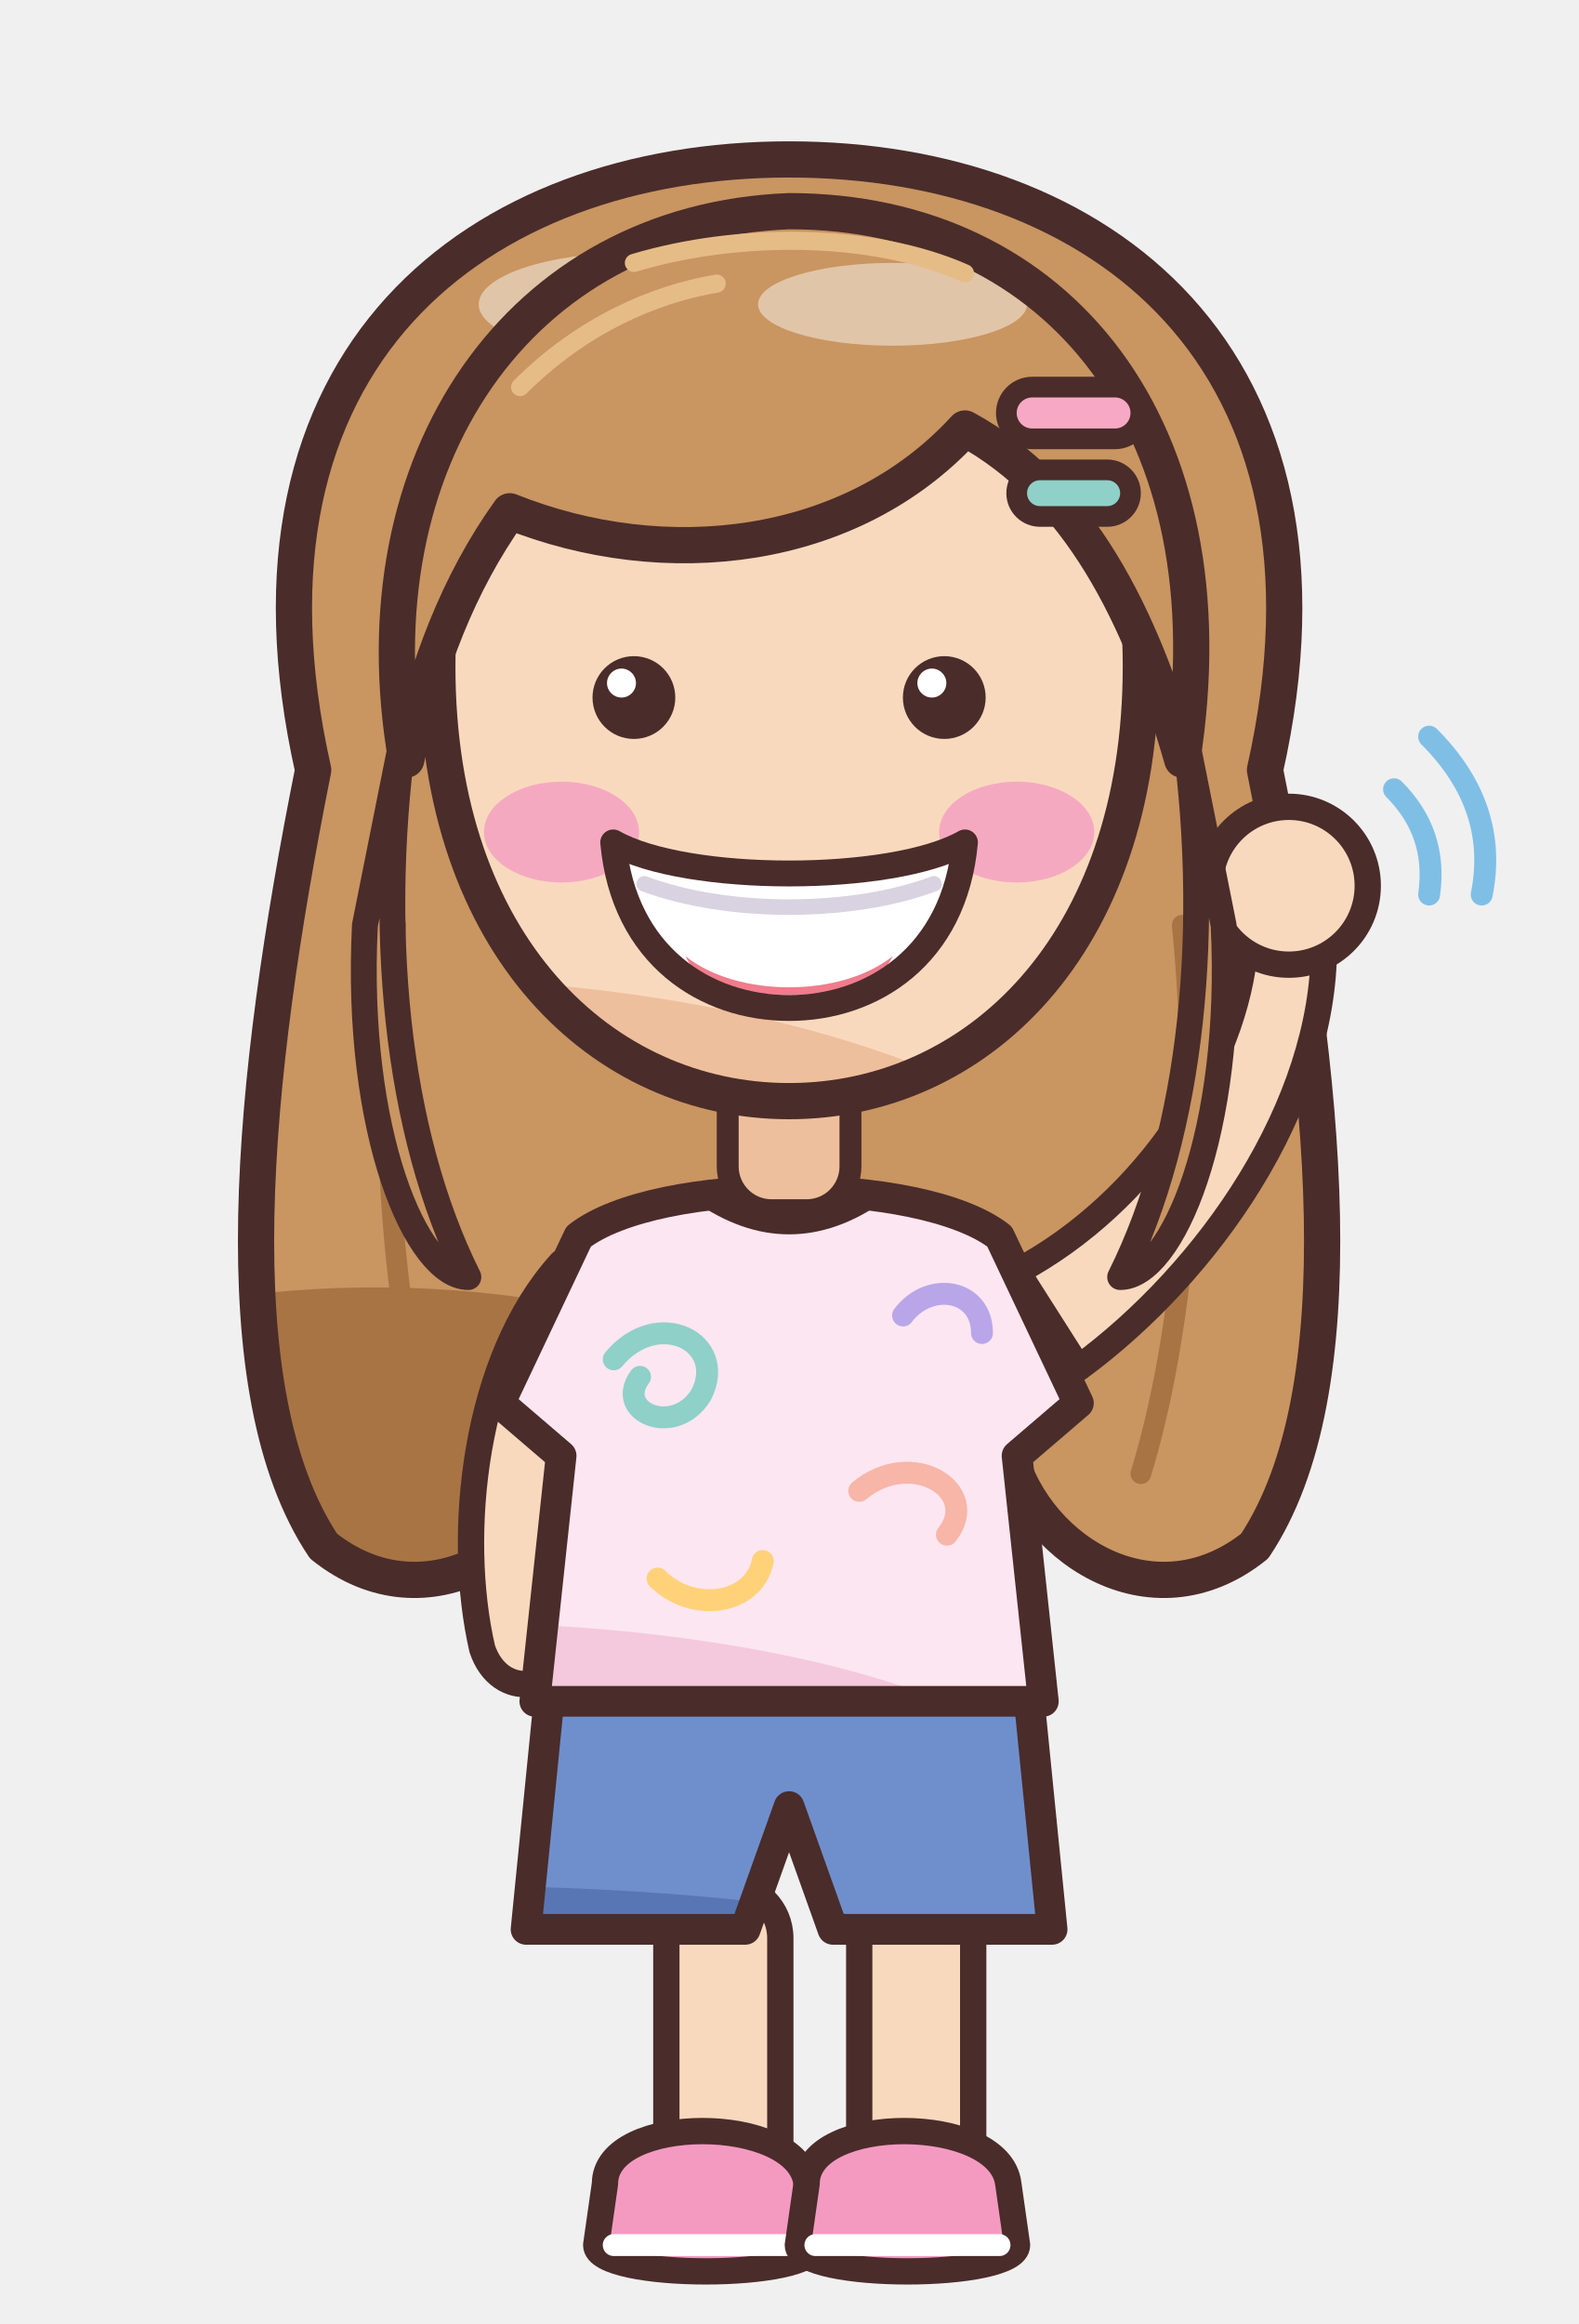
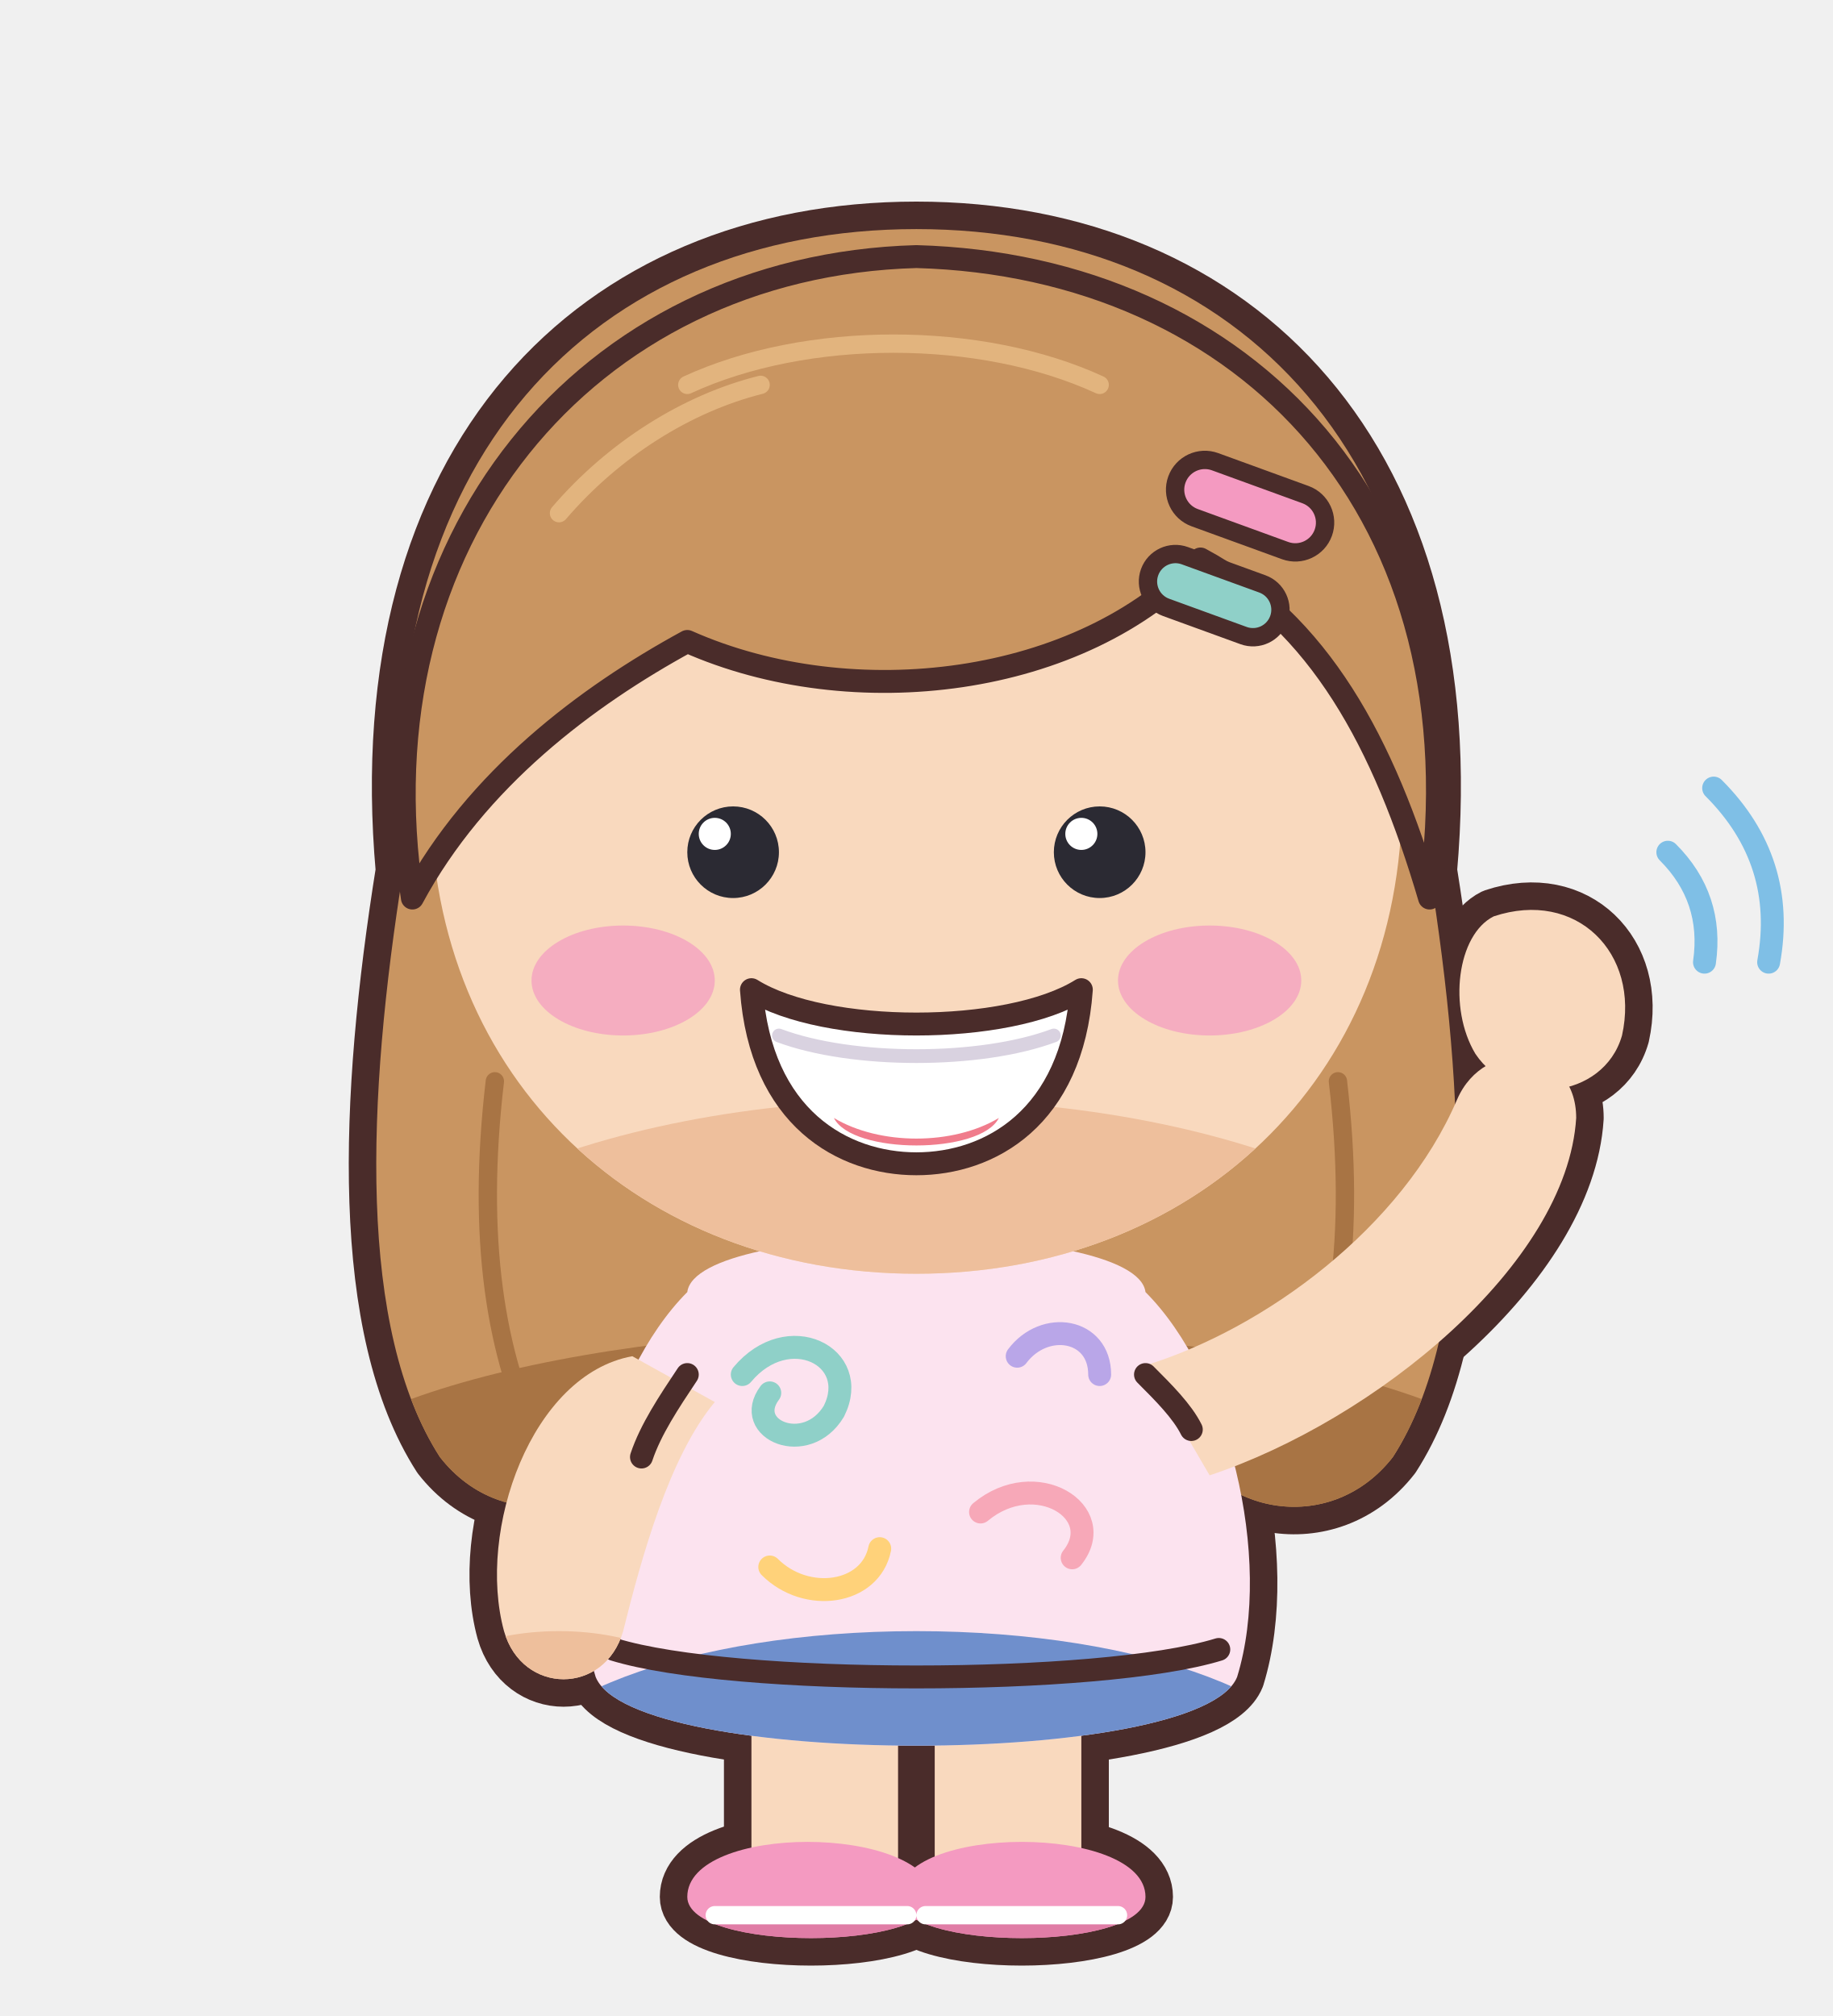
- <svg xmlns="http://www.w3.org/2000/svg" viewBox="0 -20 360 530">
-   <g transform="translate(180 250) scale(1.18) translate(-180 -250)">
-     <clipPath id="k1">
-       <path d="M88 170 C70 90 120 52 180 52 C240 52 290 90 272 170 C284 230 290 290 270 320 C250 336 226 320 222 300 L138 300 C134 320 110 336 90 320 C70 290 76 230 88 170Z" />
-     </clipPath>
-     <path d="M88 170 C70 90 120 52 180 52 C240 52 290 90 272 170 C284 230 290 290 270 320 C250 336 226 320 222 300 L138 300 C134 320 110 336 90 320 C70 290 76 230 88 170Z" fill="#C99561" />
-     <g clip-path="url(#k1)">
-       <ellipse cx="100" cy="380" rx="150" ry="110" fill="#A87444" />
-       <ellipse cx="150" cy="80" rx="30" ry="10" fill="#fff" opacity=".45" />
+ <svg xmlns="http://www.w3.org/2000/svg" viewBox="0 0 400 440">
+   <defs>
+     <g id="avery">
+       <path d="M88 190 C80 100 130 50 200 50 C270 50 320 100 312 190 C320 240 322 290 304 318 C290 336 264 330 258 312 L142 312 C136 330 110 336 96 318 C78 290 80 240 88 190Z" />
+       <path d="M200 64 C262 64 306 112 306 174 C306 236 260 278 200 278 C140 278 94 236 94 174 C94 112 138 64 200 64Z" />
+       <path d="M150 282 C152 266 248 266 250 282 C268 300 278 340 270 366 C262 386 138 386 130 366 C122 340 132 300 150 282Z" />
+       <path d="M138 296 C116 300 104 334 110 356 C114 370 132 370 136 356 C140 340 146 318 156 306Z" />
+       <path d="M250 298 C276 290 306 268 318 240 C324 226 344 228 344 244 C342 276 300 310 264 322Z" />
+       <path d="M326 200 C344 194 358 208 354 226 C350 240 330 242 322 230 C316 220 318 204 326 200Z" />
+       <path d="M164 368 H196 V406 C196 416 164 416 164 406Z" />
+       <path d="M204 368 H236 V406 C236 416 204 416 204 406Z" />
+       <path d="M150 414 C150 398 202 398 204 414 C204 426 150 426 150 414Z" />
+       <path d="M196 414 C196 398 250 398 250 414 C250 426 196 426 196 414Z" />
    </g>
-     <path d="M88 170 C70 90 120 52 180 52 C240 52 290 90 272 170 C284 230 290 290 270 320 C250 336 226 320 222 300 L138 300 C134 320 110 336 90 320 C70 290 76 230 88 170Z" fill="none" stroke="#4A2C2A" stroke-width="7" stroke-linejoin="round" />
-     <path d="M104 200 C100 240 104 280 112 306 M256 200 C260 240 256 280 248 306" fill="none" stroke="#A87444" stroke-width="4" stroke-linecap="round" stroke-linejoin="round" />
-   </g>
-   <clipPath id="k2">
-     <path d="M164 410 h2 a12 12 0 0 1 12 12 v46 a12 12 0 0 1 -12 12 h-2 a12 12 0 0 1 -12 -12 v-46 a12 12 0 0 1 12 -12Z" />
+   </defs>
+   <use href="#avery" fill="#4A2C2A" stroke="#4A2C2A" stroke-width="12" stroke-linejoin="round" />
+   <path d="M88 190 C80 100 130 50 200 50 C270 50 320 100 312 190 C320 240 322 290 304 318 C290 336 264 330 258 312 L142 312 C136 330 110 336 96 318 C78 290 80 240 88 190Z" fill="#C99561" />
+   <clipPath id="ch">
+     <path d="M88 190 C80 100 130 50 200 50 C270 50 320 100 312 190 C320 240 322 290 304 318 C290 336 264 330 258 312 L142 312 C136 330 110 336 96 318 C78 290 80 240 88 190Z" />
  </clipPath>
-   <path d="M164 410 h2 a12 12 0 0 1 12 12 v46 a12 12 0 0 1 -12 12 h-2 a12 12 0 0 1 -12 -12 v-46 a12 12 0 0 1 12 -12Z" fill="#F9D9BE" />
-   <g clip-path="url(#k2)">
-     <ellipse cx="100" cy="210" rx="150" ry="80" fill="#EEBF9C" />
-   </g>
-   <path d="M164 410 h2 a12 12 0 0 1 12 12 v46 a12 12 0 0 1 -12 12 h-2 a12 12 0 0 1 -12 -12 v-46 a12 12 0 0 1 12 -12Z" fill="none" stroke="#4A2C2A" stroke-width="6" stroke-linejoin="round" />
-   <clipPath id="k3">
-     <path d="M208 410 h2 a12 12 0 0 1 12 12 v46 a12 12 0 0 1 -12 12 h-2 a12 12 0 0 1 -12 -12 v-46 a12 12 0 0 1 12 -12Z" />
+   <ellipse clip-path="url(#ch)" cx="200" cy="330" rx="140" ry="40" fill="#A87444" fill-opacity="1" />
+   <path d="M108 236 C104 270 108 296 118 316 M292 236 C296 270 292 296 282 316" fill="none" stroke="#A87444" stroke-width="4" stroke-linecap="round" stroke-linejoin="round" />
+   <path d="M164 368 H196 V406 C196 416 164 416 164 406Z" fill="#F9D9BE" />
+   <path d="M204 368 H236 V406 C236 416 204 416 204 406Z" fill="#F9D9BE" />
+   <path d="M150 414 C150 398 202 398 204 414 C204 426 150 426 150 414Z" fill="#F49AC1" />
+   <clipPath id="cf1">
+     <path d="M150 414 C150 398 202 398 204 414 C204 426 150 426 150 414Z" />
  </clipPath>
-   <path d="M208 410 h2 a12 12 0 0 1 12 12 v46 a12 12 0 0 1 -12 12 h-2 a12 12 0 0 1 -12 -12 v-46 a12 12 0 0 1 12 -12Z" fill="#F9D9BE" />
-   <g clip-path="url(#k3)">
-     <ellipse cx="100" cy="210" rx="150" ry="80" fill="#EEBF9C" />
-   </g>
-   <path d="M208 410 h2 a12 12 0 0 1 12 12 v46 a12 12 0 0 1 -12 12 h-2 a12 12 0 0 1 -12 -12 v-46 a12 12 0 0 1 12 -12Z" fill="none" stroke="#4A2C2A" stroke-width="6" stroke-linejoin="round" />
-   <clipPath id="k4">
-     <path d="M138 478 C138 462 182 462 184 478 L186 492 C186 500 136 500 136 492Z" />
+   <ellipse clip-path="url(#cf1)" cx="176" cy="430" rx="40" ry="12" fill="#E07DA6" fill-opacity="1" />
+   <path d="M196 414 C196 398 250 398 250 414 C250 426 196 426 196 414Z" fill="#F49AC1" />
+   <clipPath id="cf2">
+     <path d="M196 414 C196 398 250 398 250 414 C250 426 196 426 196 414Z" />
  </clipPath>
-   <path d="M138 478 C138 462 182 462 184 478 L186 492 C186 500 136 500 136 492Z" fill="#F49AC1" />
-   <g clip-path="url(#k4)">
-     <ellipse cx="100" cy="210" rx="150" ry="80" fill="#E07DA6" />
-   </g>
-   <path d="M138 478 C138 462 182 462 184 478 L186 492 C186 500 136 500 136 492Z" fill="none" stroke="#4A2C2A" stroke-width="6" stroke-linejoin="round" />
-   <path d="M140 492 H182" fill="none" stroke="#FFFFFF" stroke-width="5" stroke-linecap="round" stroke-linejoin="round" />
-   <clipPath id="k5">
-     <path d="M184 478 C184 462 228 462 230 478 L232 492 C232 500 182 500 182 492Z" />
+   <ellipse clip-path="url(#cf2)" cx="222" cy="430" rx="40" ry="12" fill="#E07DA6" fill-opacity="1" />
+   <path d="M156 418 H198 M202 418 H244" fill="none" stroke="#fff" stroke-width="4" stroke-linecap="round" stroke-linejoin="round" />
+   <path d="M150 282 C152 266 248 266 250 282 C268 300 278 340 270 366 C262 386 138 386 130 366 C122 340 132 300 150 282Z" fill="#FCE3EF" />
+   <clipPath id="cb">
+     <path d="M150 282 C152 266 248 266 250 282 C268 300 278 340 270 366 C262 386 138 386 130 366 C122 340 132 300 150 282Z" />
  </clipPath>
-   <path d="M184 478 C184 462 228 462 230 478 L232 492 C232 500 182 500 182 492Z" fill="#F49AC1" />
-   <g clip-path="url(#k5)">
-     <ellipse cx="100" cy="210" rx="150" ry="80" fill="#E07DA6" />
-   </g>
-   <path d="M184 478 C184 462 228 462 230 478 L232 492 C232 500 182 500 182 492Z" fill="none" stroke="#4A2C2A" stroke-width="6" stroke-linejoin="round" />
-   <path d="M186 492 H228" fill="none" stroke="#FFFFFF" stroke-width="5" stroke-linecap="round" stroke-linejoin="round" />
-   <clipPath id="k6">
-     <path d="M126 360 H234 L240 420 H190 L180 392 L170 420 H120Z" />
+   <ellipse clip-path="url(#cb)" cx="200" cy="390" rx="90" ry="34" fill="#6F8FCC" fill-opacity="1" />
+   <path d="M134 360 C160 368 240 368 266 360" fill="none" stroke="#4A2C2A" stroke-width="5" stroke-linecap="round" stroke-linejoin="round" />
+   <path d="M162 300 c10 -12 26 -4 20 8 c-6 10 -20 4 -14 -4" fill="none" stroke="#8FD0C8" stroke-width="5" stroke-linecap="round" stroke-linejoin="round" />
+   <path d="M214 330 c12 -10 28 0 20 10" fill="none" stroke="#F7A8B8" stroke-width="5" stroke-linecap="round" stroke-linejoin="round" />
+   <path d="M168 342 c8 8 22 6 24 -4" fill="none" stroke="#FFD27A" stroke-width="5" stroke-linecap="round" stroke-linejoin="round" />
+   <path d="M222 296 c6 -8 18 -6 18 4" fill="none" stroke="#B9A6E8" stroke-width="5" stroke-linecap="round" stroke-linejoin="round" />
+   <path d="M138 296 C116 300 104 334 110 356 C114 370 132 370 136 356 C140 340 146 318 156 306Z" fill="#F9D9BE" />
+   <clipPath id="ca1">
+     <path d="M138 296 C116 300 104 334 110 356 C114 370 132 370 136 356 C140 340 146 318 156 306Z" />
  </clipPath>
-   <path d="M126 360 H234 L240 420 H190 L180 392 L170 420 H120Z" fill="#6F8FCC" />
-   <g clip-path="url(#k6)">
-     <ellipse cx="100" cy="440" rx="150" ry="30" fill="#5876B3" />
-   </g>
-   <path d="M126 360 H234 L240 420 H190 L180 392 L170 420 H120Z" fill="none" stroke="#4A2C2A" stroke-width="7" stroke-linejoin="round" />
-   <clipPath id="k7">
-     <path d="M128 268 C108 290 104 330 110 356 C114 368 128 366 130 354 C132 330 138 306 148 290Z" />
+   <ellipse clip-path="url(#ca1)" cx="122" cy="370" rx="30" ry="14" fill="#EEBF9C" fill-opacity="1" />
+   <path d="M250 298 C276 290 306 268 318 240 C324 226 344 228 344 244 C342 276 300 310 264 322Z" fill="#F9D9BE" />
+   <path d="M326 200 C344 194 358 208 354 226 C350 240 330 242 322 230 C316 220 318 204 326 200Z" fill="#F9D9BE" />
+   <path d="M150 300 C146 306 142 312 140 318 M250 300 C254 304 258 308 260 312" fill="none" stroke="#4A2C2A" stroke-width="5" stroke-linecap="round" stroke-linejoin="round" />
+   <path d="M364 186 q10 10 8 24 M374 172 q16 16 12 38" fill="none" stroke="#7FBFE6" stroke-width="5" stroke-linecap="round" stroke-linejoin="round" />
+   <path d="M200 64 C262 64 306 112 306 174 C306 236 260 278 200 278 C140 278 94 236 94 174 C94 112 138 64 200 64Z" fill="#F9D9BE" />
+   <clipPath id="cf">
+     <path d="M200 64 C262 64 306 112 306 174 C306 236 260 278 200 278 C140 278 94 236 94 174 C94 112 138 64 200 64Z" />
  </clipPath>
-   <path d="M128 268 C108 290 104 330 110 356 C114 368 128 366 130 354 C132 330 138 306 148 290Z" fill="#F9D9BE" />
-   <g clip-path="url(#k7)">
-     <ellipse cx="100" cy="210" rx="150" ry="80" fill="#EEBF9C" />
-   </g>
-   <path d="M128 268 C108 290 104 330 110 356 C114 368 128 366 130 354 C132 330 138 306 148 290Z" fill="none" stroke="#4A2C2A" stroke-width="6" stroke-linejoin="round" />
-   <clipPath id="k8">
-     <path d="M232 270 C262 254 282 222 284 196 C286 182 300 182 302 196 C302 232 276 270 246 292Z" />
-   </clipPath>
-   <path d="M232 270 C262 254 282 222 284 196 C286 182 300 182 302 196 C302 232 276 270 246 292Z" fill="#F9D9BE" />
-   <g clip-path="url(#k8)">
-     <ellipse cx="100" cy="210" rx="150" ry="80" fill="#EEBF9C" />
-   </g>
-   <path d="M232 270 C262 254 282 222 284 196 C286 182 300 182 302 196 C302 232 276 270 246 292Z" fill="none" stroke="#4A2C2A" stroke-width="6" stroke-linejoin="round" />
-   <clipPath id="k9">
-     <path d="M276 182 a18 18 0 1 0 36 0 a18 18 0 1 0 -36 0Z" />
-   </clipPath>
-   <path d="M276 182 a18 18 0 1 0 36 0 a18 18 0 1 0 -36 0Z" fill="#F9D9BE" />
-   <g clip-path="url(#k9)">
-     <ellipse cx="100" cy="210" rx="150" ry="80" fill="#EEBF9C" />
-   </g>
-   <path d="M276 182 a18 18 0 1 0 36 0 a18 18 0 1 0 -36 0Z" fill="none" stroke="#4A2C2A" stroke-width="6" stroke-linejoin="round" />
-   <path d="M318 160 q10 10 8 24 M326 148 q16 16 12 36" fill="none" stroke="#7FBFE6" stroke-width="5" stroke-linecap="round" stroke-linejoin="round" />
-   <clipPath id="k10">
-     <path d="M132 262 C150 248 210 248 228 262 L246 300 L232 312 L238 368 H122 L128 312 L114 300Z" />
-   </clipPath>
-   <path d="M132 262 C150 248 210 248 228 262 L246 300 L232 312 L238 368 H122 L128 312 L114 300Z" fill="#FCE6F1" />
-   <g clip-path="url(#k10)">
-     <ellipse cx="100" cy="400" rx="150" ry="50" fill="#F4C9DD" />
-     <path d="M140 290 c10 -12 26 -4 20 8 c-6 10 -20 4 -14 -4" fill="none" stroke="#8FD0C8" stroke-width="5" stroke-linecap="round" stroke-linejoin="round" />
-     <path d="M196 320 c12 -10 28 0 20 10" fill="none" stroke="#F7B6A8" stroke-width="5" stroke-linecap="round" stroke-linejoin="round" />
-     <path d="M150 340 c8 8 22 6 24 -4" fill="none" stroke="#FFD27A" stroke-width="5" stroke-linecap="round" stroke-linejoin="round" />
-     <path d="M206 280 c6 -8 18 -6 18 4" fill="none" stroke="#B9A6E8" stroke-width="5" stroke-linecap="round" stroke-linejoin="round" />
-   </g>
-   <path d="M132 262 C150 248 210 248 228 262 L246 300 L232 312 L238 368 H122 L128 312 L114 300Z" fill="none" stroke="#4A2C2A" stroke-width="7" stroke-linejoin="round" />
-   <path d="M160 252 Q180 266 200 252" fill="none" stroke="#4A2C2A" stroke-width="5" stroke-linecap="round" stroke-linejoin="round" />
-   <clipPath id="k11">
-     <path d="M176 222 h8 a10 10 0 0 1 10 10 v14 a10 10 0 0 1 -10 10 h-8 a10 10 0 0 1 -10 -10 v-14 a10 10 0 0 1 10 -10Z" />
-   </clipPath>
-   <path d="M176 222 h8 a10 10 0 0 1 10 10 v14 a10 10 0 0 1 -10 10 h-8 a10 10 0 0 1 -10 -10 v-14 a10 10 0 0 1 10 -10Z" fill="#EEBF9C" />
-   <path d="M176 222 h8 a10 10 0 0 1 10 10 v14 a10 10 0 0 1 -10 10 h-8 a10 10 0 0 1 -10 -10 v-14 a10 10 0 0 1 10 -10Z" fill="none" stroke="#4A2C2A" stroke-width="5" stroke-linejoin="round" />
-   <g transform="translate(180 250) scale(1.18) translate(-180 -250)">
-     <clipPath id="k12">
-       <path d="M112 150 C112 96 144 72 180 72 C216 72 248 96 248 150 C248 204 216 234 180 234 C144 234 112 204 112 150Z" />
-     </clipPath>
-     <path d="M112 150 C112 96 144 72 180 72 C216 72 248 96 248 150 C248 204 216 234 180 234 C144 234 112 204 112 150Z" fill="#F9D9BE" />
-     <g clip-path="url(#k12)">
-       <ellipse cx="100" cy="270" rx="150" ry="60" fill="#EEBF9C" />
-     </g>
-     <path d="M112 150 C112 96 144 72 180 72 C216 72 248 96 248 150 C248 204 216 234 180 234 C144 234 112 204 112 150Z" fill="none" stroke="#4A2C2A" stroke-width="7" stroke-linejoin="round" />
-     <clipPath id="k13">
-       <path d="M106 168 C96 110 128 64 180 62 C232 62 266 104 256 168 C248 140 236 116 214 104 C192 128 156 132 126 120 C116 134 110 150 106 168Z" />
-     </clipPath>
-     <path d="M106 168 C96 110 128 64 180 62 C232 62 266 104 256 168 C248 140 236 116 214 104 C192 128 156 132 126 120 C116 134 110 150 106 168Z" fill="#C99561" />
-     <g clip-path="url(#k13)">
-       <ellipse cx="100" cy="200" rx="150" ry="40" fill="#A87444" />
-       <ellipse cx="200" cy="80" rx="26" ry="8" fill="#fff" opacity=".45" />
-     </g>
-     <path d="M106 168 C96 110 128 64 180 62 C232 62 266 104 256 168 C248 140 236 116 214 104 C192 128 156 132 126 120 C116 134 110 150 106 168Z" fill="none" stroke="#4A2C2A" stroke-width="7" stroke-linejoin="round" />
-     <clipPath id="k14">
-       <path d="M106 160 C100 200 104 240 118 268 C108 268 96 240 98 200Z" />
-     </clipPath>
-     <path d="M106 160 C100 200 104 240 118 268 C108 268 96 240 98 200Z" fill="#C99561" />
-     <path d="M106 160 C100 200 104 240 118 268 C108 268 96 240 98 200Z" fill="none" stroke="#4A2C2A" stroke-width="5" stroke-linejoin="round" />
-     <clipPath id="k15">
-       <path d="M256 160 C262 200 258 240 244 268 C254 268 266 240 264 200Z" />
-     </clipPath>
-     <path d="M256 160 C262 200 258 240 244 268 C254 268 266 240 264 200Z" fill="#C99561" />
-     <path d="M256 160 C262 200 258 240 244 268 C254 268 266 240 264 200Z" fill="none" stroke="#4A2C2A" stroke-width="5" stroke-linejoin="round" />
-     <clipPath id="k16">
-       <path d="M227 96 h16 a5 5 0 0 1 5 5 v0 a5 5 0 0 1 -5 5 h-16 a5 5 0 0 1 -5 -5 v0 a5 5 0 0 1 5 -5Z" />
-     </clipPath>
-     <path d="M227 96 h16 a5 5 0 0 1 5 5 v0 a5 5 0 0 1 -5 5 h-16 a5 5 0 0 1 -5 -5 v0 a5 5 0 0 1 5 -5Z" fill="#F7A8C4" />
-     <path d="M227 96 h16 a5 5 0 0 1 5 5 v0 a5 5 0 0 1 -5 5 h-16 a5 5 0 0 1 -5 -5 v0 a5 5 0 0 1 5 -5Z" fill="none" stroke="#4A2C2A" stroke-width="4" stroke-linejoin="round" />
-     <clipPath id="k17">
-       <path d="M228.5 112 h13.0 a4.5 4.5 0 0 1 4.5 4.5 v0.0 a4.5 4.5 0 0 1 -4.5 4.5 h-13.0 a4.5 4.5 0 0 1 -4.5 -4.5 v-0.0 a4.5 4.5 0 0 1 4.5 -4.5Z" />
-     </clipPath>
-     <path d="M228.5 112 h13.0 a4.5 4.5 0 0 1 4.5 4.5 v0.0 a4.5 4.5 0 0 1 -4.5 4.5 h-13.0 a4.5 4.5 0 0 1 -4.5 -4.5 v-0.0 a4.5 4.5 0 0 1 4.5 -4.5Z" fill="#8FD0C8" />
-     <path d="M228.5 112 h13.0 a4.5 4.5 0 0 1 4.5 4.5 v0.0 a4.5 4.5 0 0 1 -4.5 4.5 h-13.0 a4.5 4.5 0 0 1 -4.5 -4.5 v-0.0 a4.5 4.5 0 0 1 4.5 -4.5Z" fill="none" stroke="#4A2C2A" stroke-width="4" stroke-linejoin="round" />
-     <circle cx="150" cy="156" r="8" fill="#4A2C2A" />
-     <circle cx="147.6" cy="153.2" r="2.8" fill="#fff" />
-     <circle cx="210" cy="156" r="8" fill="#4A2C2A" />
-     <circle cx="207.6" cy="153.2" r="2.8" fill="#fff" />
-     <ellipse cx="136" cy="182" rx="15" ry="9.75" fill="#F49AC1" opacity=".75" />
-     <ellipse cx="224" cy="182" rx="15" ry="9.75" fill="#F49AC1" opacity=".75" />
-     <clipPath id="k18">
-       <path d="M146 184 C160 192 200 192 214 184 C212 206 196 216 180 216 C164 216 148 206 146 184Z" />
-     </clipPath>
-     <path d="M146 184 C160 192 200 192 214 184 C212 206 196 216 180 216 C164 216 148 206 146 184Z" fill="#FFFFFF" />
-     <g clip-path="url(#k18)">
-       <path d="M160 206 C170 214 190 214 200 206 C196 216 164 216 160 206Z" fill="#F07C8C" opacity="1" />
-     </g>
-     <path d="M146 184 C160 192 200 192 214 184 C212 206 196 216 180 216 C164 216 148 206 146 184Z" fill="none" stroke="#4A2C2A" stroke-width="5" stroke-linejoin="round" />
-     <path d="M152 192 C168 198 192 198 208 192" fill="none" stroke="#D9D2E0" stroke-width="3" stroke-linecap="round" stroke-linejoin="round" />
-     <path d="M150 72 C170 66 196 66 214 74 M128 96 C140 84 154 78 166 76" fill="none" stroke="#E6BC86" stroke-width="3.5" stroke-linecap="round" stroke-linejoin="round" />
-   </g>
+   <ellipse clip-path="url(#cf)" cx="200" cy="300" rx="130" ry="60" fill="#EEBF9C" fill-opacity="1" />
+   <path d="M90 196 C78 118 128 58 200 56 C272 58 324 112 312 196 C302 162 288 136 262 122 C236 150 186 156 150 140 C128 152 104 170 90 196Z" fill="#C99561" />
+   <path d="M90 196 C78 118 128 58 200 56 C272 58 324 112 312 196 C302 162 288 136 262 122 C236 150 186 156 150 140 C128 152 104 170 90 196Z" fill="none" stroke="#4A2C2A" stroke-width="5" stroke-linecap="round" stroke-linejoin="round" />
+   <path d="M150 84 C176 72 214 72 240 84 M122 112 C134 98 150 88 166 84" fill="none" stroke="#E2B47E" stroke-width="4" stroke-linecap="round" stroke-linejoin="round" />
+   <rect x="256" y="104" width="34" height="13" rx="6.5" fill="#F49AC1" stroke="#4A2C2A" stroke-width="4" transform="rotate(20 273 110)" />
+   <rect x="250" y="124" width="30" height="12" rx="6" fill="#8FD0C8" stroke="#4A2C2A" stroke-width="4" transform="rotate(20 265 130)" />
+   <circle cx="160" cy="186" r="10" fill="#2B2A33" />
+   <circle cx="156" cy="182" r="3.5" fill="#fff" />
+   <circle cx="240" cy="186" r="10" fill="#2B2A33" />
+   <circle cx="236" cy="182" r="3.5" fill="#fff" />
+   <ellipse cx="136" cy="214" rx="20" ry="12" fill="#F49AC1" opacity=".7" />
+   <ellipse cx="264" cy="214" rx="20" ry="12" fill="#F49AC1" opacity=".7" />
+   <path d="M164 216 C180 226 220 226 236 216 C234 244 216 254 200 254 C184 254 166 244 164 216Z" fill="#fff" stroke="#4A2C2A" stroke-width="5" stroke-linejoin="round" />
+   <path d="M170 226 C186 232 214 232 230 226" fill="none" stroke="#D9D2E0" stroke-width="3" stroke-linecap="round" stroke-linejoin="round" />
+   <path d="M182 244 C192 250 208 250 218 244 C214 252 186 252 182 244Z" fill="#F07C8C" />
</svg>
